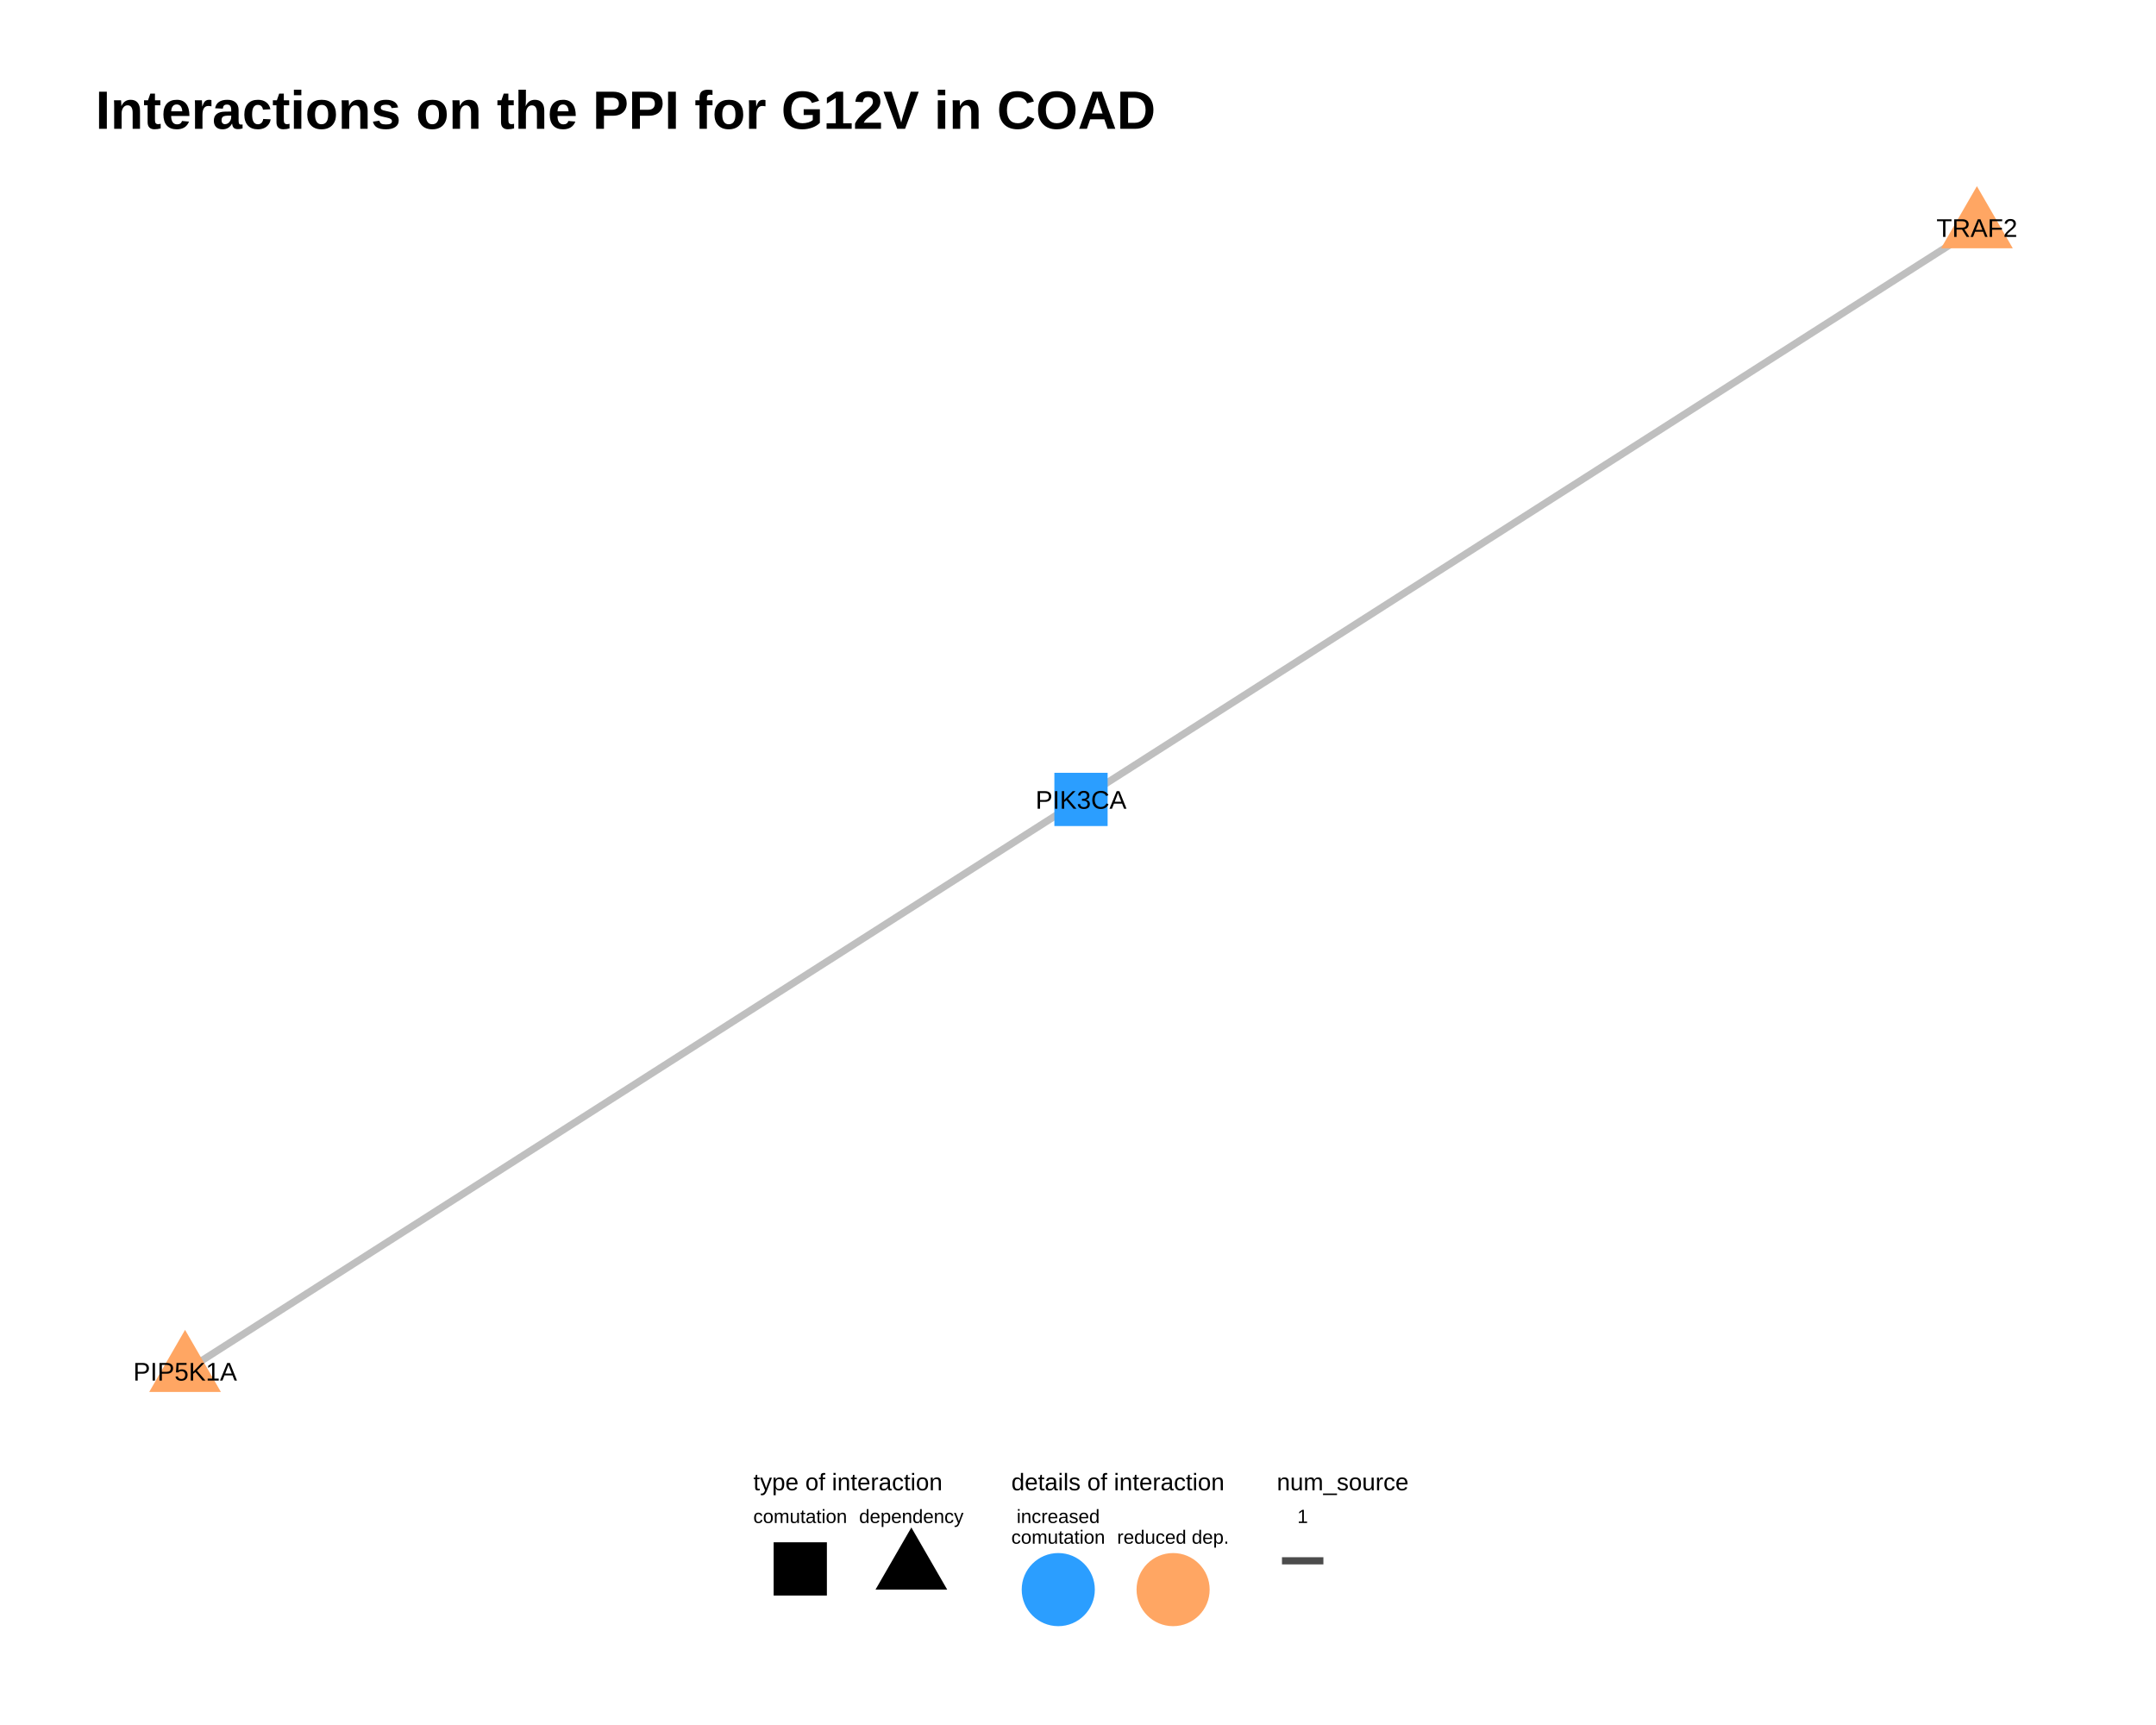
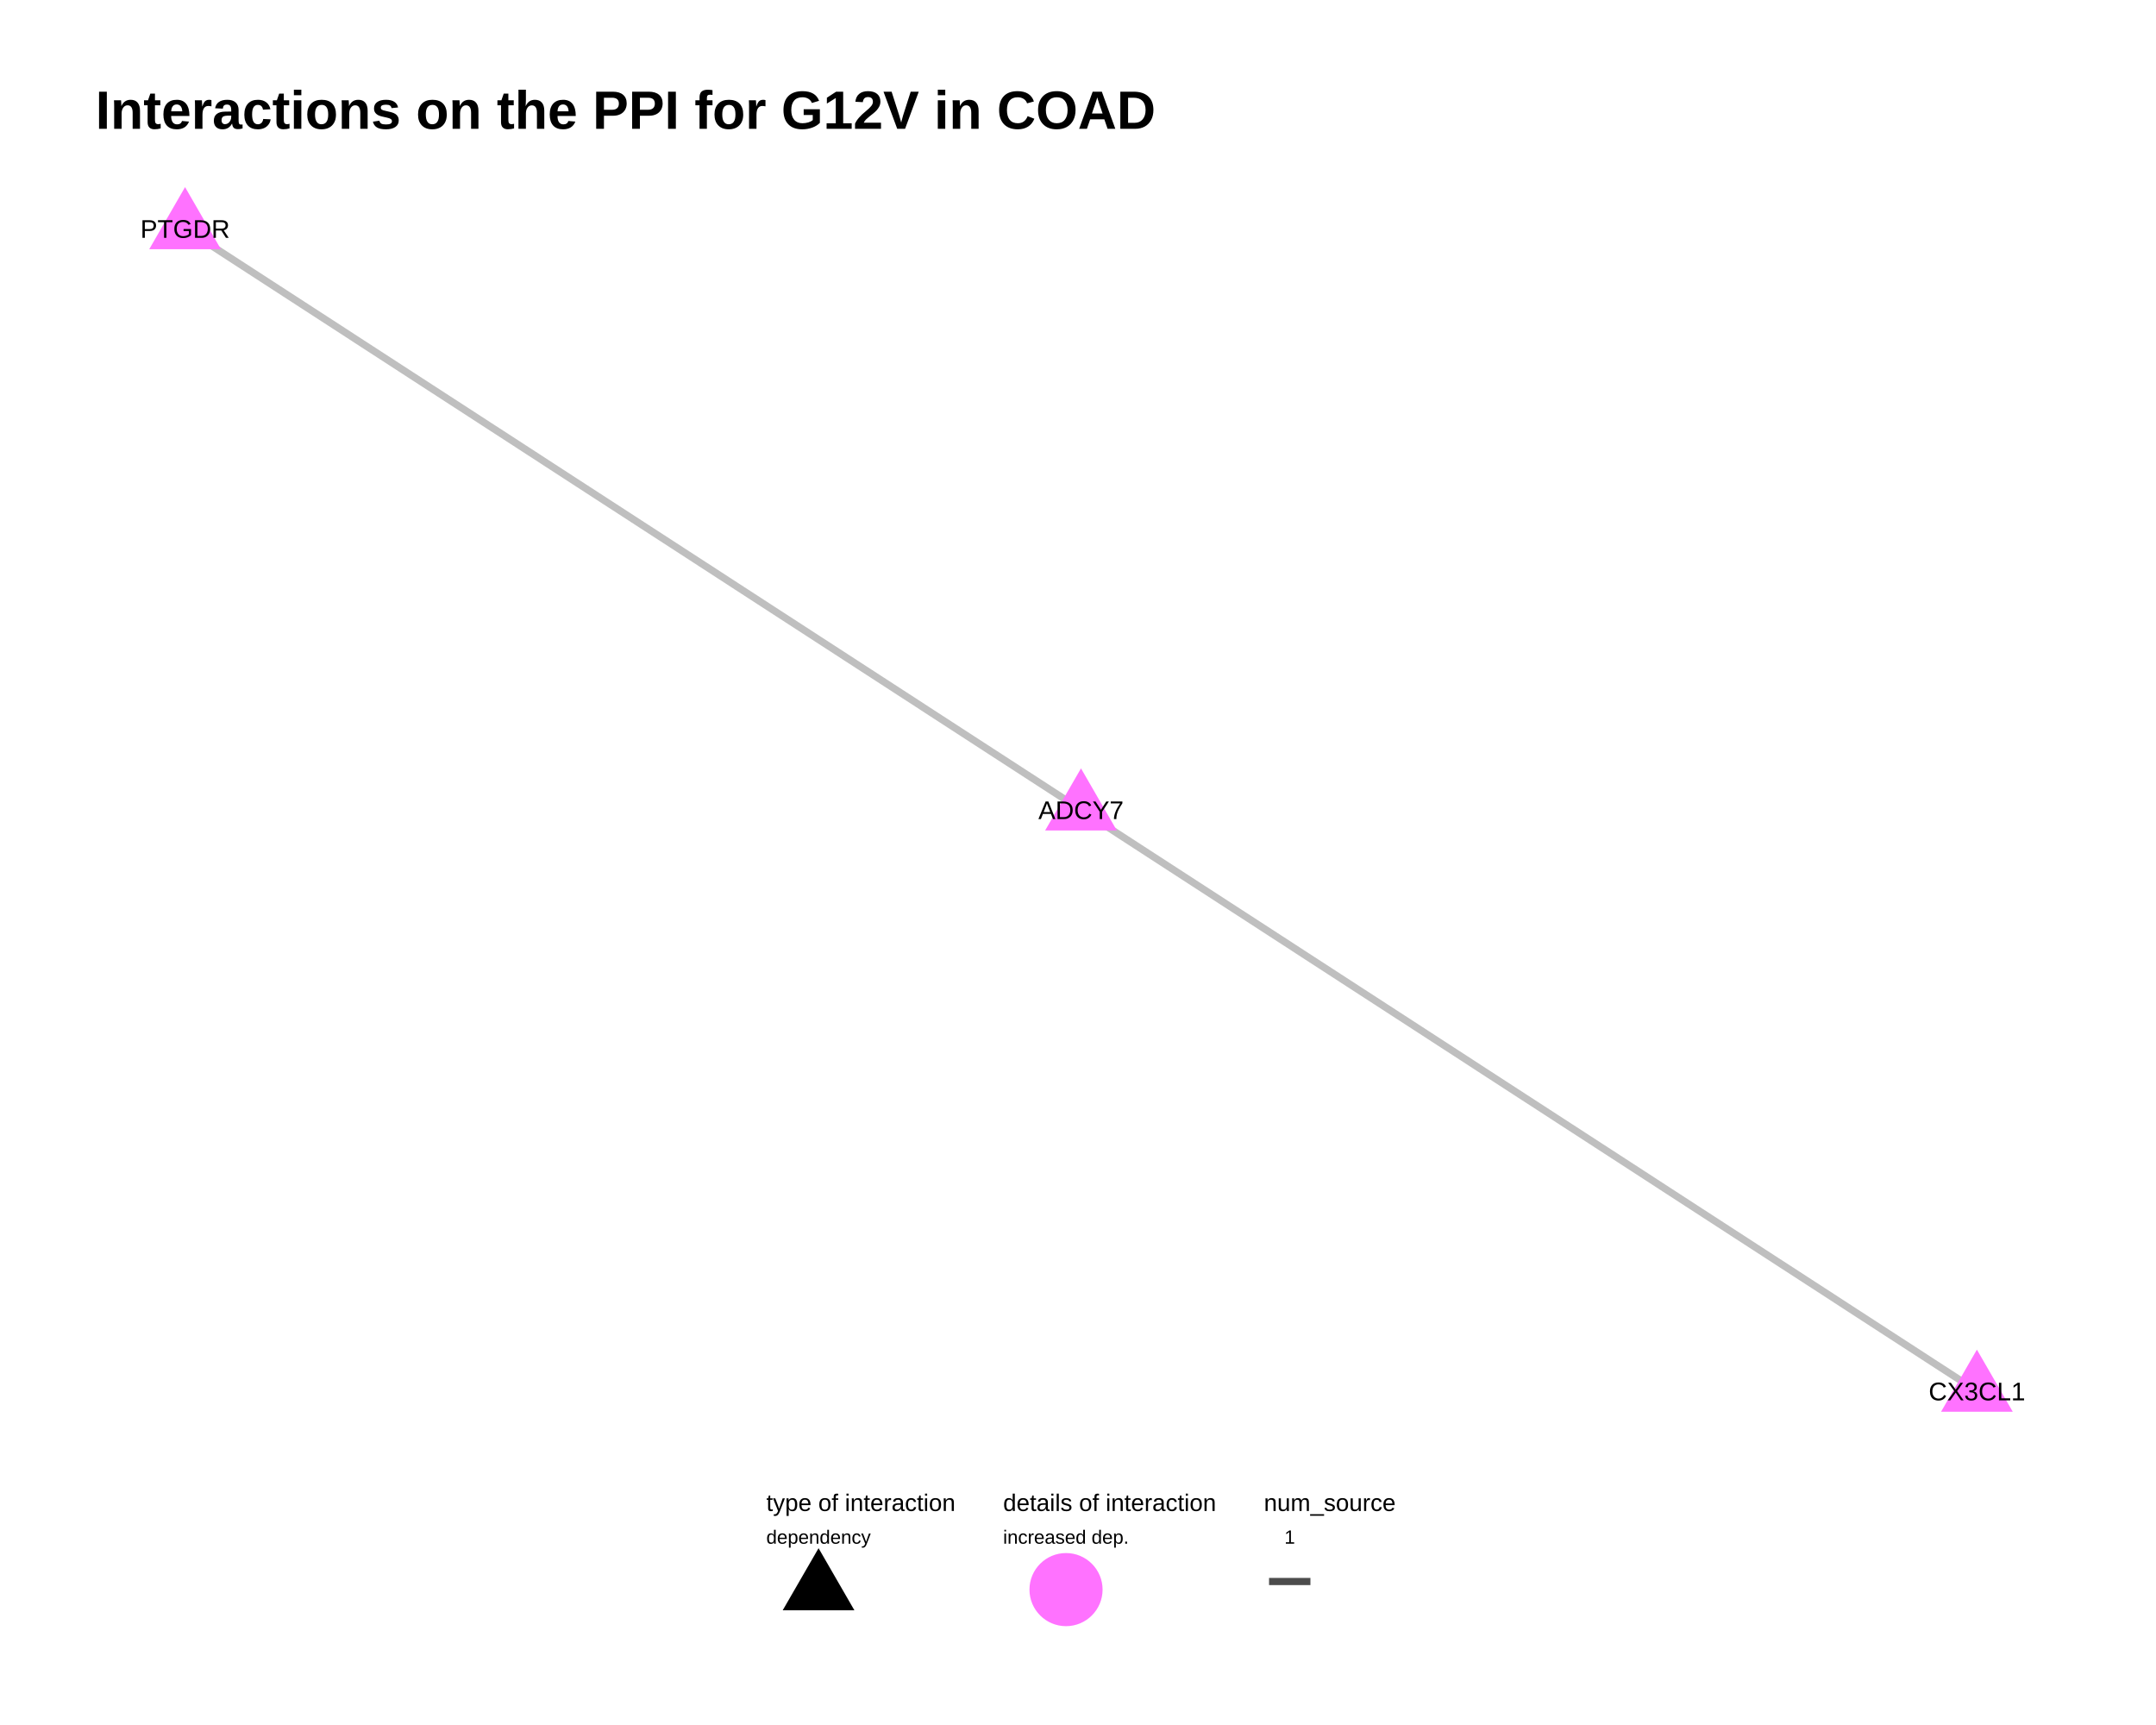
<svg xmlns="http://www.w3.org/2000/svg" viewBox="0 0 720.00 576.00">
  <defs>
    <style type="text/css">
    line, polyline, polygon, path, rect, circle {
      fill: none;
      stroke: #000000;
      stroke-linecap: round;
      stroke-linejoin: round;
      stroke-miterlimit: 10.00;
    }
  </style>
  </defs>
  <rect width="100%" height="100%" style="stroke: none; fill: #FFFFFF;" />
  <rect x="0.00" y="0.00" width="720.00" height="576.00" style="stroke-width: 0.78; stroke: none; fill: #FFFFFF;" />
  <defs>
-     <clipPath id="cpMzEuODh8NjkwLjExfDQ3Ni45OHw1Ni45MA==">
-       <rect x="31.88" y="56.90" width="658.23" height="420.08" />
+     <clipPath id="cpMzEuODh8NjkwLjExfDQ4My44OXw1Ni45MA==">
+       <rect x="31.88" y="56.90" width="658.23" height="426.99" />
    </clipPath>
  </defs>
-   <polyline points="660.19,75.99 657.17,77.92 654.15,79.85 651.13,81.78 648.10,83.71 645.08,85.64 642.06,87.56 639.04,89.49 636.02,91.42 632.99,93.35 629.97,95.28 626.95,97.21 623.93,99.14 620.90,101.07 617.88,102.99 614.86,104.92 611.84,106.85 608.82,108.78 605.79,110.71 602.77,112.64 599.75,114.57 596.73,116.50 593.70,118.42 590.68,120.35 587.66,122.28 584.64,124.21 581.62,126.14 578.59,128.07 575.57,130.00 572.55,131.93 569.53,133.85 566.50,135.78 563.48,137.71 560.46,139.64 557.44,141.57 554.42,143.50 551.39,145.43 548.37,147.36 545.35,149.28 542.33,151.21 539.31,153.14 536.28,155.07 533.26,157.00 530.24,158.93 527.22,160.86 524.19,162.79 521.17,164.71 518.15,166.64 515.13,168.57 512.11,170.50 509.08,172.43 506.06,174.36 503.04,176.29 500.02,178.22 496.99,180.14 493.97,182.07 490.95,184.00 487.93,185.93 484.91,187.86 481.88,189.79 478.86,191.72 475.84,193.65 472.82,195.58 469.79,197.50 466.77,199.43 463.75,201.36 460.73,203.29 457.71,205.22 454.68,207.15 451.66,209.08 448.64,211.01 445.62,212.93 442.60,214.86 439.57,216.79 436.55,218.72 433.53,220.65 430.51,222.58 427.48,224.51 424.46,226.44 421.44,228.36 418.42,230.29 415.40,232.22 412.37,234.15 409.35,236.08 406.33,238.01 403.31,239.94 400.28,241.87 397.26,243.79 394.24,245.72 391.22,247.65 388.20,249.58 385.17,251.51 382.15,253.44 379.13,255.37 376.11,257.30 373.09,259.22 370.06,261.15 367.04,263.08 364.02,265.01 361.00,266.94 " style="stroke-width: 2.40; stroke: #A5A5A5; stroke-opacity: 0.70; stroke-linecap: butt;" clip-path="url(#cpMzEuODh8NjkwLjExfDQ3Ni45OHw1Ni45MA==)" />
-   <polyline points="361.00,266.94 357.97,268.87 354.95,270.80 351.93,272.73 348.91,274.65 345.89,276.58 342.86,278.51 339.84,280.44 336.82,282.37 333.80,284.30 330.77,286.23 327.75,288.16 324.73,290.08 321.71,292.01 318.69,293.94 315.66,295.87 312.64,297.80 309.62,299.73 306.60,301.66 303.57,303.59 300.55,305.51 297.53,307.44 294.51,309.37 291.49,311.30 288.46,313.23 285.44,315.16 282.42,317.09 279.40,319.02 276.38,320.94 273.35,322.87 270.33,324.80 267.31,326.73 264.29,328.66 261.26,330.59 258.24,332.52 255.22,334.45 252.20,336.37 249.18,338.30 246.15,340.23 243.13,342.16 240.11,344.09 237.09,346.02 234.06,347.95 231.04,349.88 228.02,351.80 225.00,353.73 221.98,355.66 218.95,357.59 215.93,359.52 212.91,361.45 209.89,363.38 206.86,365.31 203.84,367.23 200.82,369.16 197.80,371.09 194.78,373.02 191.75,374.95 188.73,376.88 185.71,378.81 182.69,380.74 179.67,382.66 176.64,384.59 173.62,386.52 170.60,388.45 167.58,390.38 164.55,392.31 161.53,394.24 158.51,396.16 155.49,398.09 152.47,400.02 149.44,401.95 146.42,403.88 143.40,405.81 140.38,407.74 137.35,409.67 134.33,411.59 131.31,413.52 128.29,415.45 125.27,417.38 122.24,419.31 119.22,421.24 116.20,423.17 113.18,425.10 110.16,427.02 107.13,428.95 104.11,430.88 101.09,432.81 98.07,434.74 95.04,436.67 92.02,438.60 89.00,440.53 85.98,442.45 82.96,444.38 79.93,446.31 76.91,448.24 73.89,450.17 70.87,452.10 67.84,454.03 64.82,455.96 61.80,457.88 " style="stroke-width: 2.40; stroke: #A5A5A5; stroke-opacity: 0.70; stroke-linecap: butt;" clip-path="url(#cpMzEuODh8NjkwLjExfDQ3Ni45OHw1Ni45MA==)" />
-   <polygon points="660.19,62.17 672.17,82.90 648.22,82.90 " style="stroke-width: 0.71; stroke: none; fill: #FFA663;" clip-path="url(#cpMzEuODh8NjkwLjExfDQ3Ni45OHw1Ni45MA==)" />
-   <polygon points="352.11,275.83 369.89,275.83 369.89,258.05 352.11,258.05 " style="stroke-width: 0.71; stroke: none; fill: #2B9EFF;" clip-path="url(#cpMzEuODh8NjkwLjExfDQ3Ni45OHw1Ni45MA==)" />
-   <polygon points="61.80,444.06 73.77,464.80 49.83,464.80 " style="stroke-width: 0.71; stroke: none; fill: #FFA663;" clip-path="url(#cpMzEuODh8NjkwLjExfDQ3Ni45OHw1Ni45MA==)" />
-   <g clip-path="url(#cpMzEuODh8NjkwLjExfDQ3Ni45OHw1Ni45MA==)">
-     <text x="646.68" y="79.10" style="font-size: 8.54px; font-family: Arial;" textLength="27.02px" lengthAdjust="spacingAndGlyphs">TRAF2</text>
+   <polyline points="660.19,464.48 657.17,462.52 654.15,460.56 651.13,458.60 648.10,456.64 645.08,454.68 642.06,452.72 639.04,450.76 636.02,448.80 632.99,446.84 629.97,444.88 626.95,442.92 623.93,440.96 620.90,439.00 617.88,437.04 614.86,435.08 611.84,433.11 608.82,431.15 605.79,429.19 602.77,427.23 599.75,425.27 596.73,423.31 593.70,421.35 590.68,419.39 587.66,417.43 584.64,415.47 581.62,413.51 578.59,411.55 575.57,409.59 572.55,407.63 569.53,405.67 566.50,403.71 563.48,401.75 560.46,399.79 557.44,397.83 554.42,395.87 551.39,393.90 548.37,391.94 545.35,389.98 542.33,388.02 539.31,386.06 536.28,384.10 533.26,382.14 530.24,380.18 527.22,378.22 524.19,376.26 521.17,374.30 518.15,372.34 515.13,370.38 512.11,368.42 509.08,366.46 506.06,364.50 503.04,362.54 500.02,360.58 496.99,358.62 493.97,356.66 490.95,354.69 487.93,352.73 484.91,350.77 481.88,348.81 478.86,346.85 475.84,344.89 472.82,342.93 469.80,340.97 466.77,339.01 463.75,337.05 460.73,335.09 457.71,333.13 454.68,331.17 451.66,329.21 448.64,327.25 445.62,325.29 442.60,323.33 439.57,321.37 436.55,319.41 433.53,317.45 430.51,315.48 427.48,313.52 424.46,311.56 421.44,309.60 418.42,307.64 415.40,305.68 412.37,303.72 409.35,301.76 406.33,299.80 403.31,297.84 400.28,295.88 397.26,293.92 394.24,291.96 391.22,290.00 388.20,288.04 385.17,286.08 382.15,284.12 379.13,282.16 376.11,280.20 373.09,278.24 370.06,276.27 367.04,274.31 364.02,272.35 361.00,270.39 " style="stroke-width: 2.40; stroke: #A5A5A5; stroke-opacity: 0.70; stroke-linecap: butt;" clip-path="url(#cpMzEuODh8NjkwLjExfDQ4My44OXw1Ni45MA==)" />
+   <polyline points="61.80,76.31 64.82,78.27 67.84,80.23 70.87,82.19 73.89,84.15 76.91,86.11 79.93,88.07 82.96,90.03 85.98,91.99 89.00,93.95 92.02,95.91 95.04,97.87 98.07,99.83 101.09,101.79 104.11,103.75 107.13,105.71 110.16,107.67 113.18,109.63 116.20,111.59 119.22,113.56 122.24,115.52 125.27,117.48 128.29,119.44 131.31,121.40 134.33,123.36 137.35,125.32 140.38,127.28 143.40,129.24 146.42,131.20 149.44,133.16 152.47,135.12 155.49,137.08 158.51,139.04 161.53,141.00 164.55,142.96 167.58,144.92 170.60,146.88 173.62,148.84 176.64,150.80 179.67,152.76 182.69,154.73 185.71,156.69 188.73,158.65 191.75,160.61 194.78,162.57 197.80,164.53 200.82,166.49 203.84,168.45 206.87,170.41 209.89,172.37 212.91,174.33 215.93,176.29 218.95,178.25 221.98,180.21 225.00,182.17 228.02,184.13 231.04,186.09 234.06,188.05 237.09,190.01 240.11,191.97 243.13,193.93 246.15,195.90 249.18,197.86 252.20,199.82 255.22,201.78 258.24,203.74 261.26,205.70 264.29,207.66 267.31,209.62 270.33,211.58 273.35,213.54 276.38,215.50 279.40,217.46 282.42,219.42 285.44,221.38 288.46,223.34 291.49,225.30 294.51,227.26 297.53,229.22 300.55,231.18 303.58,233.14 306.60,235.10 309.62,237.07 312.64,239.03 315.66,240.99 318.69,242.95 321.71,244.91 324.73,246.87 327.75,248.83 330.77,250.79 333.80,252.75 336.82,254.71 339.84,256.67 342.86,258.63 345.89,260.59 348.91,262.55 351.93,264.51 354.95,266.47 357.97,268.43 361.00,270.39 " style="stroke-width: 2.40; stroke: #A5A5A5; stroke-opacity: 0.70; stroke-linecap: butt;" clip-path="url(#cpMzEuODh8NjkwLjExfDQ4My44OXw1Ni45MA==)" />
+   <polygon points="660.19,450.66 672.17,471.40 648.22,471.40 " style="stroke-width: 0.71; stroke: none; fill: #FF72FF;" clip-path="url(#cpMzEuODh8NjkwLjExfDQ4My44OXw1Ni45MA==)" />
+   <polygon points="61.80,62.48 73.77,83.22 49.83,83.22 " style="stroke-width: 0.71; stroke: none; fill: #FF72FF;" clip-path="url(#cpMzEuODh8NjkwLjExfDQ4My44OXw1Ni45MA==)" />
+   <polygon points="361.00,256.57 372.97,277.31 349.02,277.31 " style="stroke-width: 0.71; stroke: none; fill: #FF72FF;" clip-path="url(#cpMzEuODh8NjkwLjExfDQ4My44OXw1Ni45MA==)" />
+   <g clip-path="url(#cpMzEuODh8NjkwLjExfDQ4My44OXw1Ni45MA==)">
+     <text x="644.07" y="467.59" style="font-size: 8.54px; font-family: Arial;" textLength="32.24px" lengthAdjust="spacingAndGlyphs">CX3CL1</text>
  </g>
-   <g clip-path="url(#cpMzEuODh8NjkwLjExfDQ3Ni45OHw1Ni45MA==)">
-     <text x="345.82" y="270.05" style="font-size: 8.54px; font-family: Arial;" textLength="30.35px" lengthAdjust="spacingAndGlyphs">PIK3CA</text>
+   <g clip-path="url(#cpMzEuODh8NjkwLjExfDQ4My44OXw1Ni45MA==)">
+     <text x="46.87" y="79.42" style="font-size: 8.54px; font-family: Arial;" textLength="29.86px" lengthAdjust="spacingAndGlyphs">PTGDR</text>
  </g>
-   <g clip-path="url(#cpMzEuODh8NjkwLjExfDQ3Ni45OHw1Ni45MA==)">
-     <text x="44.49" y="460.99" style="font-size: 8.54px; font-family: Arial;" textLength="34.62px" lengthAdjust="spacingAndGlyphs">PIP5K1A</text>
+   <g clip-path="url(#cpMzEuODh8NjkwLjExfDQ4My44OXw1Ni45MA==)">
+     <text x="346.77" y="273.50" style="font-size: 8.54px; font-family: Arial;" textLength="28.44px" lengthAdjust="spacingAndGlyphs">ADCY7</text>
  </g>
  <defs>
    <clipPath id="cpMC4wMHw3MjAuMDB8NTc2LjAwfDAuMDA=">
      <rect x="0.00" y="0.00" width="720.00" height="576.00" />
    </clipPath>
  </defs>
  <g clip-path="url(#cpMC4wMHw3MjAuMDB8NTc2LjAwfDAuMDA=)">
-     <text x="251.58" y="497.63" style="font-size: 8.00px; font-family: Arial;" textLength="63.14px" lengthAdjust="spacingAndGlyphs">type of interaction</text>
+     <text x="255.91" y="504.54" style="font-size: 8.00px; font-family: Arial;" textLength="63.14px" lengthAdjust="spacingAndGlyphs">type of interaction</text>
  </g>
-   <polygon points="258.36,532.77 276.14,532.77 276.14,514.99 258.36,514.99 " style="stroke-width: 0.71; stroke: none; fill: #000000;" clip-path="url(#cpMC4wMHw3MjAuMDB8NTc2LjAwfDAuMDA=)" />
-   <polygon points="304.35,510.05 316.32,530.79 292.38,530.79 " style="stroke-width: 0.71; stroke: none; fill: #000000;" clip-path="url(#cpMC4wMHw3MjAuMDB8NTc2LjAwfDAuMDA=)" />
+   <polygon points="273.36,516.96 285.33,537.70 261.38,537.70 " style="stroke-width: 0.71; stroke: none; fill: #000000;" clip-path="url(#cpMC4wMHw3MjAuMDB8NTc2LjAwfDAuMDA=)" />
  <g clip-path="url(#cpMC4wMHw3MjAuMDB8NTc2LjAwfDAuMDA=)">
-     <text x="251.58" y="508.55" style="font-size: 6.40px; font-family: Arial;" textLength="31.33px" lengthAdjust="spacingAndGlyphs">comutation</text>
+     <text x="255.91" y="515.46" style="font-size: 6.40px; font-family: Arial;" textLength="34.90px" lengthAdjust="spacingAndGlyphs">dependency</text>
  </g>
  <g clip-path="url(#cpMC4wMHw3MjAuMDB8NTc2LjAwfDAuMDA=)">
-     <text x="286.90" y="508.55" style="font-size: 6.40px; font-family: Arial;" textLength="34.90px" lengthAdjust="spacingAndGlyphs">dependency</text>
+     <text x="334.99" y="504.54" style="font-size: 8.00px; font-family: Arial;" textLength="71.14px" lengthAdjust="spacingAndGlyphs">details of interaction</text>
+   </g>
+   <circle cx="356.00" cy="530.79" r="8.89pt" style="stroke-width: 0.71; stroke: #FF72FF; fill: #FF72FF;" clip-path="url(#cpMC4wMHw3MjAuMDB8NTc2LjAwfDAuMDA=)" />
+   <g clip-path="url(#cpMC4wMHw3MjAuMDB8NTc2LjAwfDAuMDA=)">
+     <text x="334.99" y="515.46" style="font-size: 6.40px; font-family: Arial;" textLength="42.02px" lengthAdjust="spacingAndGlyphs">increased dep.</text>
  </g>
  <g clip-path="url(#cpMC4wMHw3MjAuMDB8NTc2LjAwfDAuMDA=)">
-     <text x="337.74" y="497.63" style="font-size: 8.00px; font-family: Arial;" textLength="71.14px" lengthAdjust="spacingAndGlyphs">details of interaction</text>
+     <text x="422.07" y="504.54" style="font-size: 8.00px; font-family: Arial;" textLength="44.02px" lengthAdjust="spacingAndGlyphs">num_source</text>
  </g>
-   <circle cx="353.41" cy="530.79" r="8.89pt" style="stroke-width: 0.71; stroke: #2B9EFF; fill: #2B9EFF;" clip-path="url(#cpMC4wMHw3MjAuMDB8NTc2LjAwfDAuMDA=)" />
-   <circle cx="391.76" cy="530.79" r="8.89pt" style="stroke-width: 0.71; stroke: #FFA663; fill: #FFA663;" clip-path="url(#cpMC4wMHw3MjAuMDB8NTc2LjAwfDAuMDA=)" />
+   <line x1="423.80" y1="528.09" x2="437.62" y2="528.09" style="stroke-width: 2.40; stroke: #000000; stroke-opacity: 0.70; stroke-linecap: butt;" clip-path="url(#cpMC4wMHw3MjAuMDB8NTc2LjAwfDAuMDA=)" />
  <g clip-path="url(#cpMC4wMHw3MjAuMDB8NTc2LjAwfDAuMDA=)">
-     <text x="339.52" y="508.55" style="font-size: 6.40px; font-family: Arial;" textLength="27.77px" lengthAdjust="spacingAndGlyphs">increased</text>
-   </g>
-   <g clip-path="url(#cpMC4wMHw3MjAuMDB8NTc2LjAwfDAuMDA=)">
-     <text x="337.74" y="515.46" style="font-size: 6.40px; font-family: Arial;" textLength="31.33px" lengthAdjust="spacingAndGlyphs">comutation</text>
-   </g>
-   <g clip-path="url(#cpMC4wMHw3MjAuMDB8NTc2LjAwfDAuMDA=)">
-     <text x="373.06" y="515.46" style="font-size: 6.40px; font-family: Arial;" textLength="37.39px" lengthAdjust="spacingAndGlyphs">reduced dep.</text>
-   </g>
-   <g clip-path="url(#cpMC4wMHw3MjAuMDB8NTc2LjAwfDAuMDA=)">
-     <text x="426.39" y="497.63" style="font-size: 8.00px; font-family: Arial;" textLength="44.02px" lengthAdjust="spacingAndGlyphs">num_source</text>
-   </g>
-   <line x1="428.12" y1="521.18" x2="441.95" y2="521.18" style="stroke-width: 2.40; stroke: #000000; stroke-opacity: 0.70; stroke-linecap: butt;" clip-path="url(#cpMC4wMHw3MjAuMDB8NTc2LjAwfDAuMDA=)" />
-   <g clip-path="url(#cpMC4wMHw3MjAuMDB8NTc2LjAwfDAuMDA=)">
-     <text x="433.25" y="508.55" style="font-size: 6.40px; font-family: Arial;" textLength="3.56px" lengthAdjust="spacingAndGlyphs">1</text>
+     <text x="428.93" y="515.46" style="font-size: 6.40px; font-family: Arial;" textLength="3.56px" lengthAdjust="spacingAndGlyphs">1</text>
  </g>
  <g clip-path="url(#cpMC4wMHw3MjAuMDB8NTc2LjAwfDAuMDA=)">
    <text x="31.88" y="43.01" style="font-size: 18.00px; font-weight: bold; font-family: Arial;" textLength="354.08px" lengthAdjust="spacingAndGlyphs">Interactions on the PPI for G12V in COAD</text>
  </g>
</svg>
